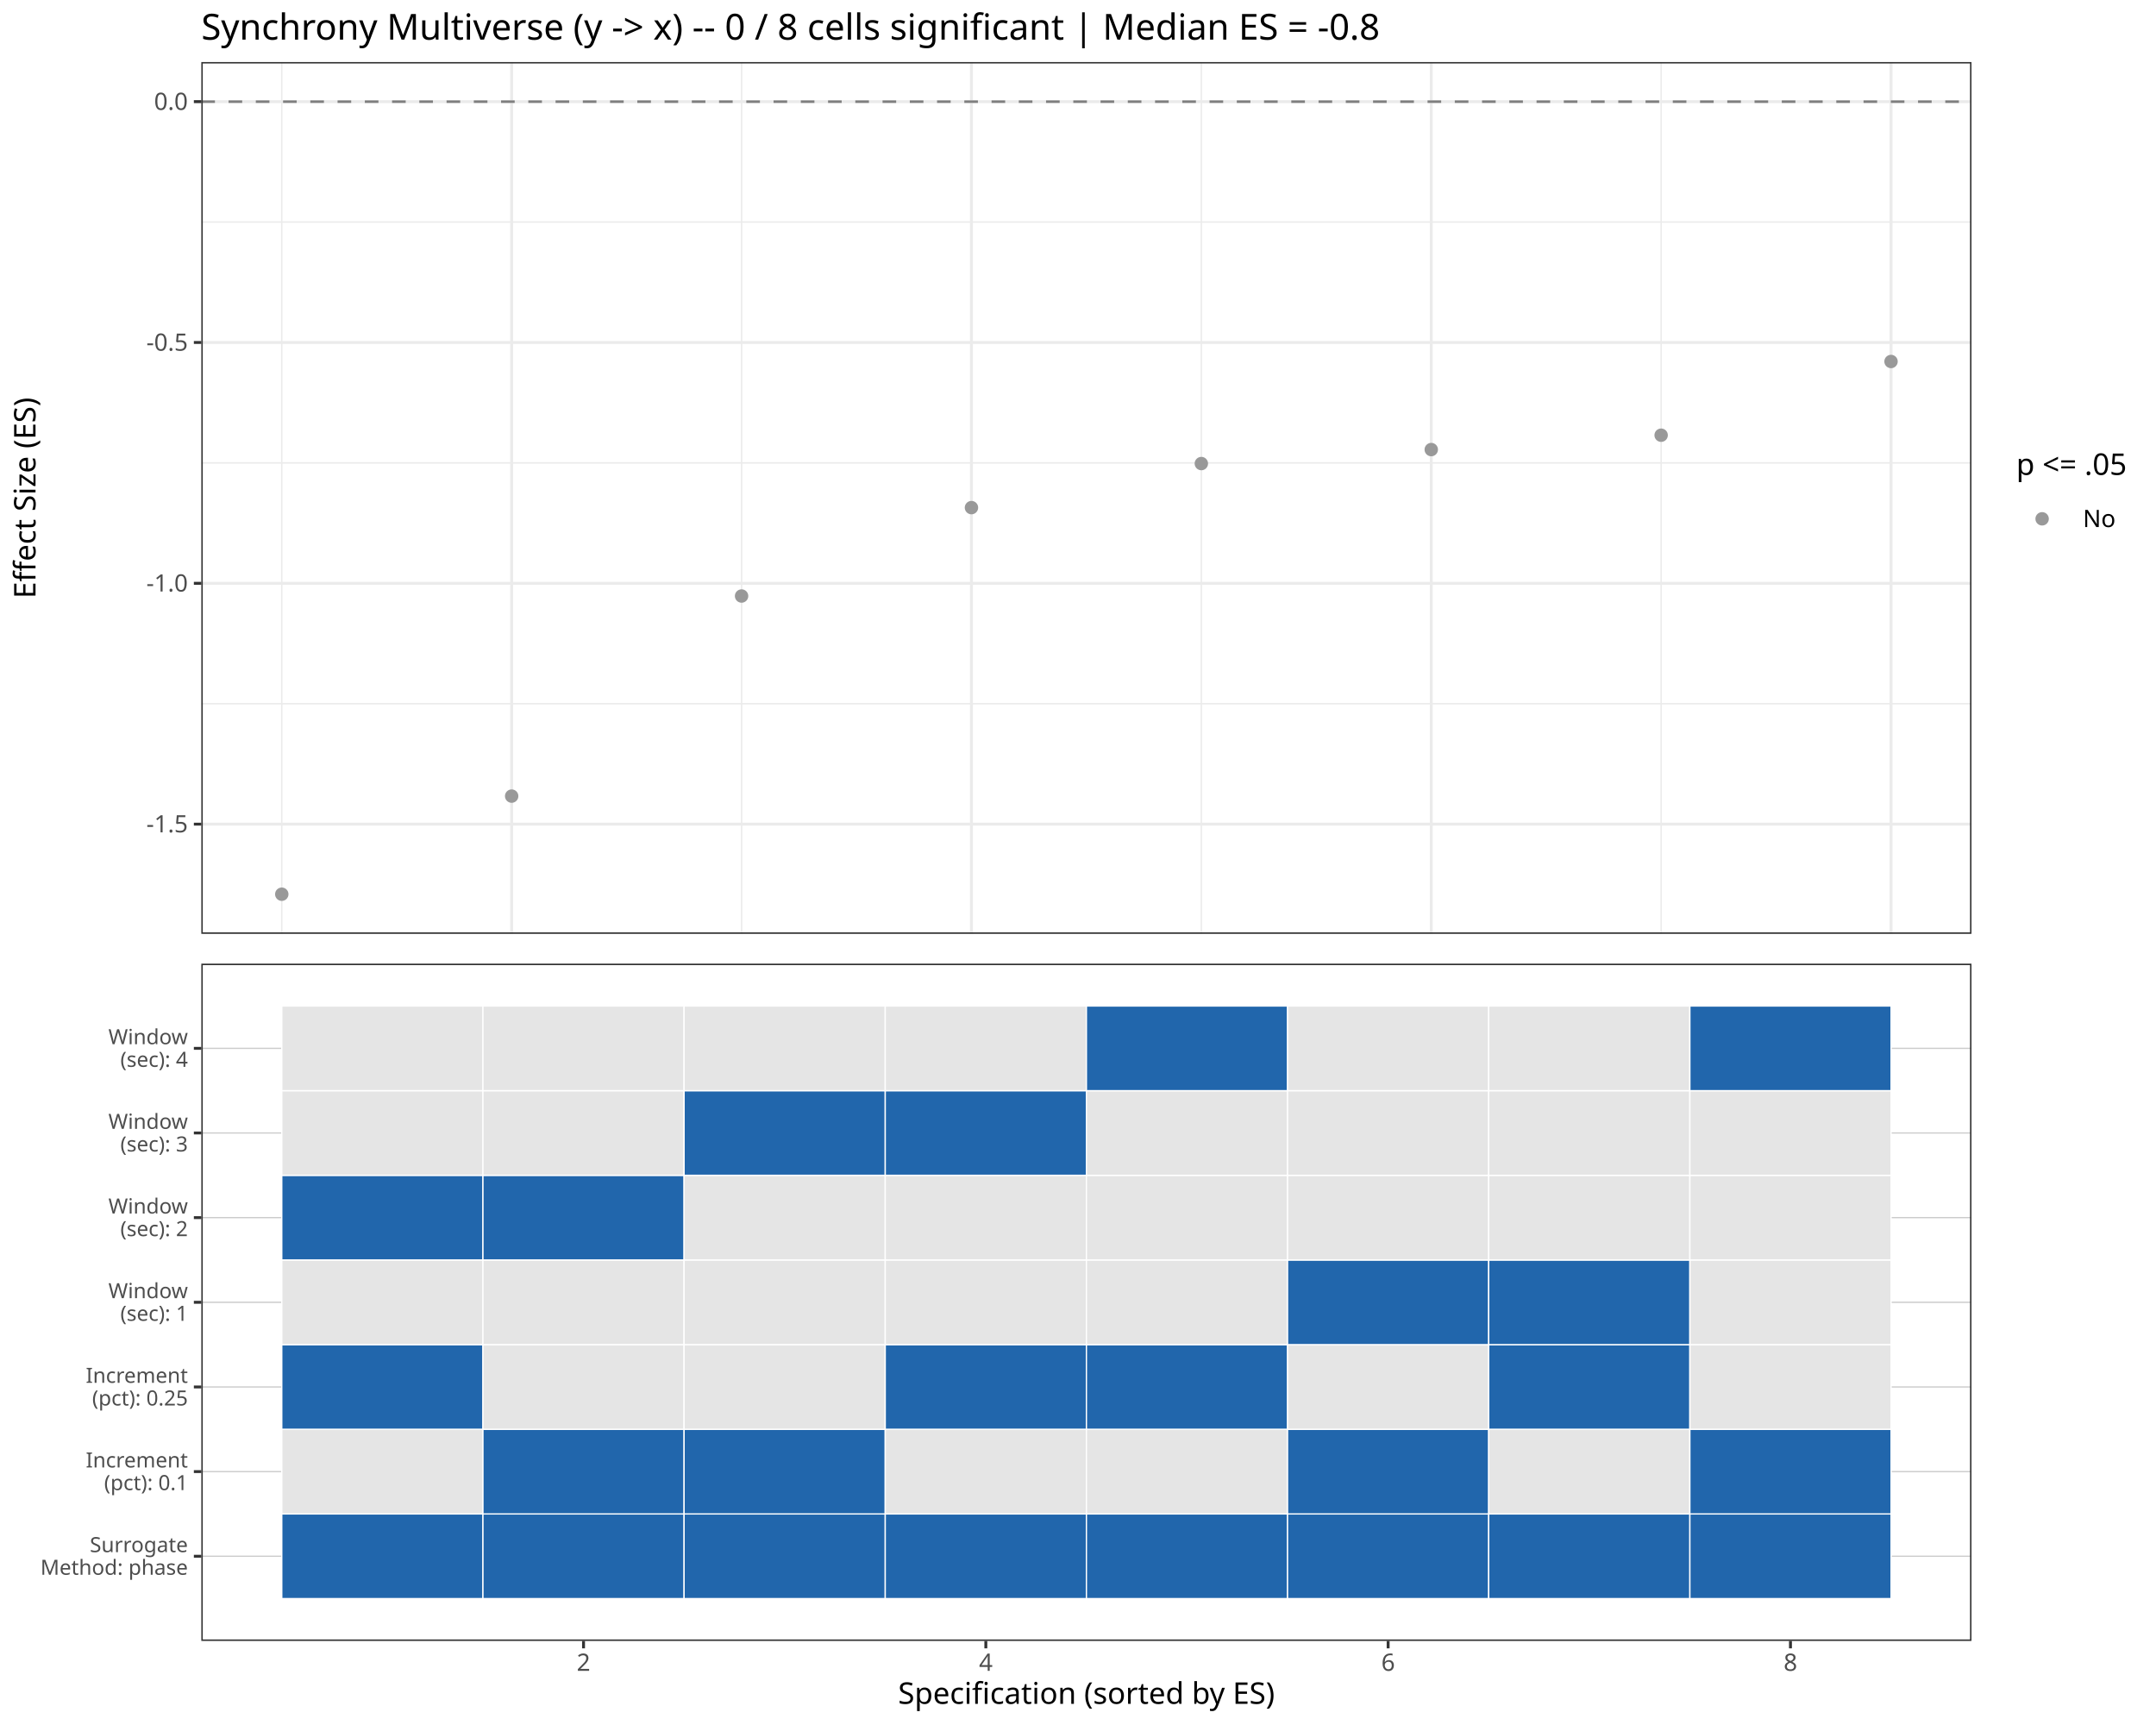
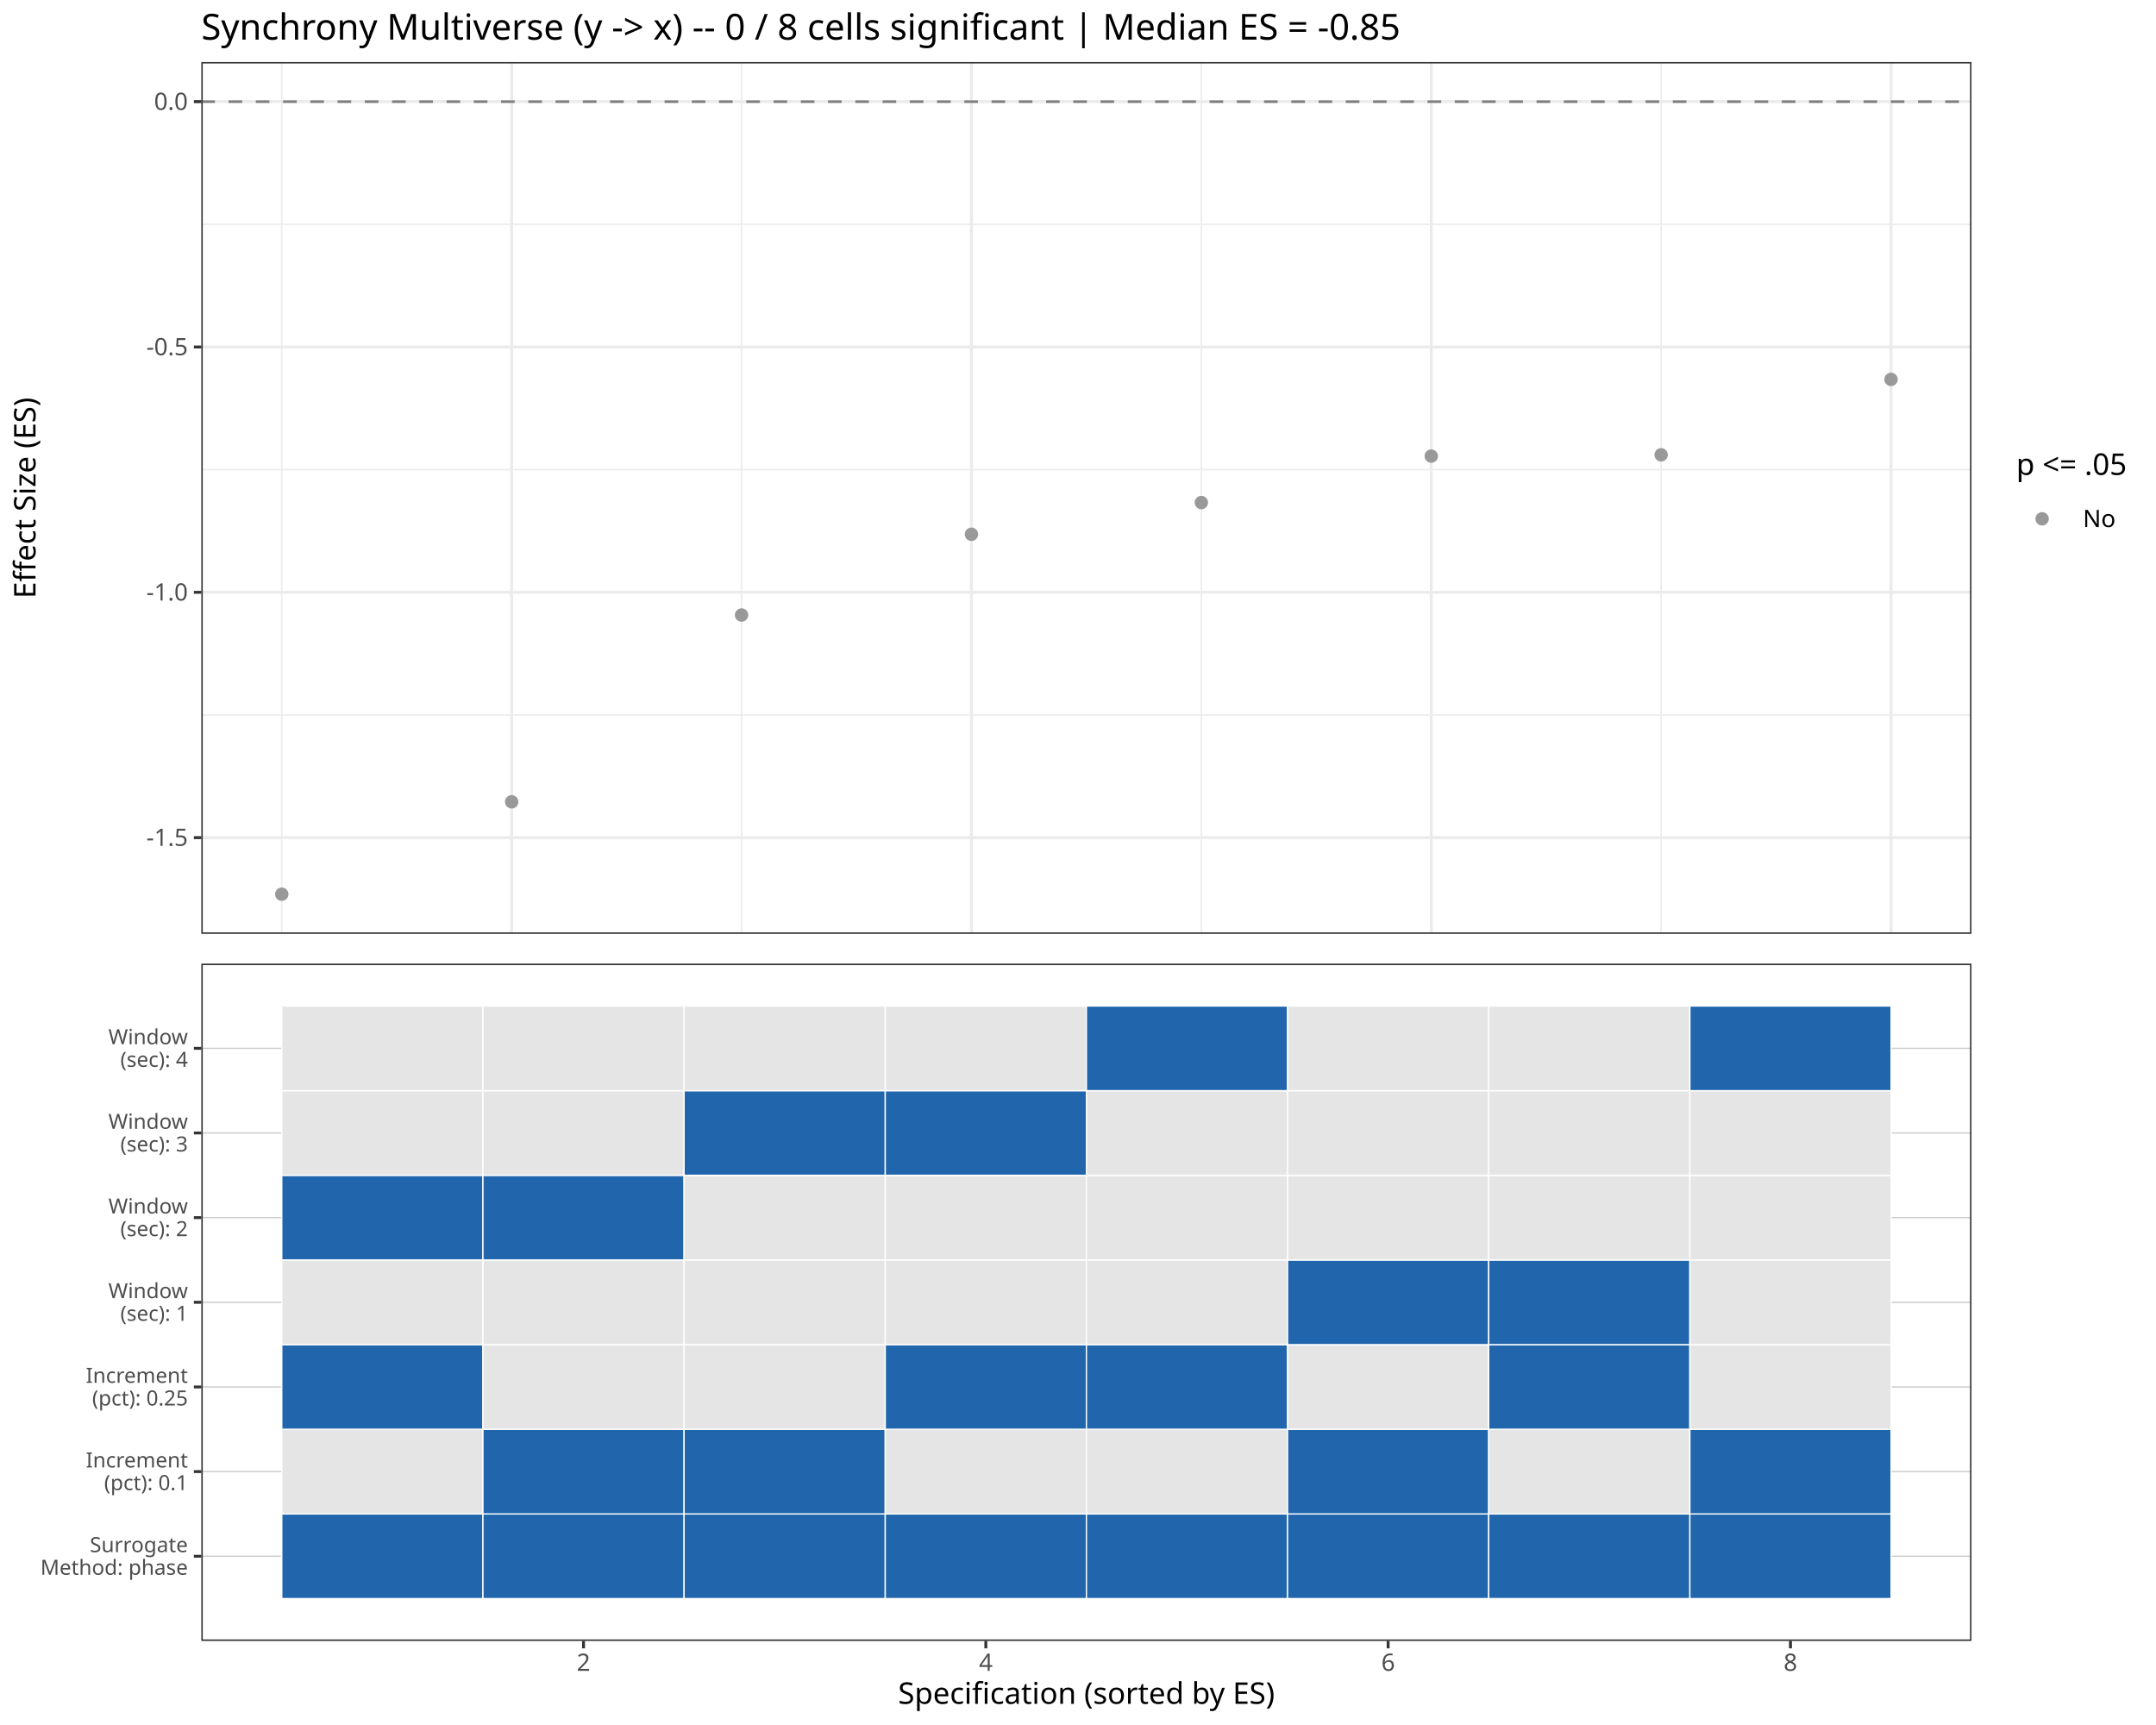
<svg xmlns="http://www.w3.org/2000/svg" class="svglite" data-engine-version="2.0" width="720.00pt" height="576.00pt" viewBox="0 0 720.00 576.00">
  <defs>
    <style type="text/css">
    .svglite line, .svglite polyline, .svglite polygon, .svglite path, .svglite rect, .svglite circle {
      fill: none;
      stroke: #000000;
      stroke-linecap: round;
      stroke-linejoin: round;
      stroke-miterlimit: 10.00;
    }
  </style>
  </defs>
  <rect width="100%" height="100%" style="stroke: none; fill: #FFFFFF;" />
  <defs>
    <clipPath id="cpMC4wMHw3MjAuMDB8MC4wMHw1NzYuMDA=">
      <rect x="0.00" y="0.00" width="720.00" height="576.00" />
    </clipPath>
  </defs>
  <g clip-path="url(#cpMC4wMHw3MjAuMDB8MC4wMHw1NzYuMDA=)">
</g>
  <defs>
    <clipPath id="cpMC4wMHw3MjAuMDB8MC4wMHwzMTYuODA=">
      <rect x="0" y="0.00" width="720.00" height="316.80" />
    </clipPath>
  </defs>
  <g clip-path="url(#cpMC4wMHw3MjAuMDB8MC4wMHwzMTYuODA=)">
    <rect x="0" y="0.00" width="720.00" height="316.80" style="stroke-width: 0.97; stroke: #FFFFFF; fill: #FFFFFF;" />
  </g>
  <g clip-path="url(#cpMC4wMHw3MjAuMDB8MC4wMHw1NzYuMDA=)">
</g>
  <defs>
    <clipPath id="cpNjcuMjN8NjU4LjM5fDIwLjcxfDMxMS44Mg==">
      <rect x="67.23" y="20.71" width="591.15" height="291.11" />
    </clipPath>
  </defs>
  <g clip-path="url(#cpNjcuMjN8NjU4LjM5fDIwLjcxfDMxMS44Mg==)">
    <rect x="67.23" y="20.71" width="591.15" height="291.11" style="stroke-width: 0.97; stroke: none; fill: #FFFFFF;" />
-     <polyline points="67.23,234.98 658.39,234.98 " style="stroke-width: 0.48; stroke: #EBEBEB; stroke-linecap: butt;" />
-     <polyline points="67.23,154.56 658.39,154.56 " style="stroke-width: 0.48; stroke: #EBEBEB; stroke-linecap: butt;" />
-     <polyline points="67.23,74.15 658.39,74.15 " style="stroke-width: 0.48; stroke: #EBEBEB; stroke-linecap: butt;" />
+     <polyline points="67.23,238.74 658.39,238.74 " style="stroke-width: 0.48; stroke: #EBEBEB; stroke-linecap: butt;" />
+     <polyline points="67.23,156.82 658.39,156.82 " style="stroke-width: 0.48; stroke: #EBEBEB; stroke-linecap: butt;" />
+     <polyline points="67.23,74.90 658.39,74.90 " style="stroke-width: 0.48; stroke: #EBEBEB; stroke-linecap: butt;" />
    <polyline points="94.10,311.82 94.10,20.71 " style="stroke-width: 0.48; stroke: #EBEBEB; stroke-linecap: butt;" />
    <polyline points="247.65,311.82 247.65,20.71 " style="stroke-width: 0.48; stroke: #EBEBEB; stroke-linecap: butt;" />
    <polyline points="401.19,311.82 401.19,20.71 " style="stroke-width: 0.48; stroke: #EBEBEB; stroke-linecap: butt;" />
    <polyline points="554.74,311.82 554.74,20.71 " style="stroke-width: 0.48; stroke: #EBEBEB; stroke-linecap: butt;" />
-     <polyline points="67.23,275.19 658.39,275.19 " style="stroke-width: 0.97; stroke: #EBEBEB; stroke-linecap: butt;" />
-     <polyline points="67.23,194.77 658.39,194.77 " style="stroke-width: 0.97; stroke: #EBEBEB; stroke-linecap: butt;" />
-     <polyline points="67.23,114.36 658.39,114.36 " style="stroke-width: 0.97; stroke: #EBEBEB; stroke-linecap: butt;" />
+     <polyline points="67.23,279.70 658.39,279.70 " style="stroke-width: 0.97; stroke: #EBEBEB; stroke-linecap: butt;" />
+     <polyline points="67.23,197.78 658.39,197.78 " style="stroke-width: 0.97; stroke: #EBEBEB; stroke-linecap: butt;" />
+     <polyline points="67.23,115.86 658.39,115.86 " style="stroke-width: 0.97; stroke: #EBEBEB; stroke-linecap: butt;" />
    <polyline points="67.23,33.94 658.39,33.94 " style="stroke-width: 0.97; stroke: #EBEBEB; stroke-linecap: butt;" />
    <polyline points="170.87,311.82 170.87,20.71 " style="stroke-width: 0.97; stroke: #EBEBEB; stroke-linecap: butt;" />
    <polyline points="324.42,311.82 324.42,20.71 " style="stroke-width: 0.97; stroke: #EBEBEB; stroke-linecap: butt;" />
    <polyline points="477.97,311.82 477.97,20.71 " style="stroke-width: 0.97; stroke: #EBEBEB; stroke-linecap: butt;" />
    <polyline points="631.51,311.82 631.51,20.71 " style="stroke-width: 0.97; stroke: #EBEBEB; stroke-linecap: butt;" />
    <line x1="67.23" y1="33.94" x2="658.39" y2="33.94" style="stroke-width: 0.85; stroke: #7F7F7F; stroke-dasharray: 4.55,4.55; stroke-linecap: butt;" />
    <circle cx="94.10" cy="298.59" r="1.92" style="stroke-width: 0.64; stroke: #999999; fill: #999999;" />
-     <circle cx="170.87" cy="265.83" r="1.92" style="stroke-width: 0.64; stroke: #999999; fill: #999999;" />
-     <circle cx="247.65" cy="199.02" r="1.92" style="stroke-width: 0.64; stroke: #999999; fill: #999999;" />
-     <circle cx="324.42" cy="169.50" r="1.92" style="stroke-width: 0.64; stroke: #999999; fill: #999999;" />
-     <circle cx="401.19" cy="154.79" r="1.92" style="stroke-width: 0.64; stroke: #999999; fill: #999999;" />
-     <circle cx="477.97" cy="150.12" r="1.92" style="stroke-width: 0.64; stroke: #999999; fill: #999999;" />
-     <circle cx="554.74" cy="145.32" r="1.92" style="stroke-width: 0.64; stroke: #999999; fill: #999999;" />
-     <circle cx="631.51" cy="120.71" r="1.92" style="stroke-width: 0.64; stroke: #999999; fill: #999999;" />
+     <circle cx="170.87" cy="267.74" r="1.92" style="stroke-width: 0.64; stroke: #999999; fill: #999999;" />
+     <circle cx="247.65" cy="205.36" r="1.92" style="stroke-width: 0.64; stroke: #999999; fill: #999999;" />
+     <circle cx="324.42" cy="178.41" r="1.92" style="stroke-width: 0.64; stroke: #999999; fill: #999999;" />
+     <circle cx="401.19" cy="167.81" r="1.92" style="stroke-width: 0.64; stroke: #999999; fill: #999999;" />
+     <circle cx="477.97" cy="152.30" r="1.92" style="stroke-width: 0.64; stroke: #999999; fill: #999999;" />
+     <circle cx="554.74" cy="151.88" r="1.92" style="stroke-width: 0.64; stroke: #999999; fill: #999999;" />
+     <circle cx="631.51" cy="126.68" r="1.92" style="stroke-width: 0.64; stroke: #999999; fill: #999999;" />
    <rect x="67.23" y="20.71" width="591.15" height="291.11" style="stroke-width: 0.97; stroke: #333333;" />
  </g>
  <g clip-path="url(#cpMC4wMHw3MjAuMDB8MC4wMHw1NzYuMDA=)">
-     <text x="62.75" y="277.94" text-anchor="end" style="font-size: 8.00px; fill: #4D4D4D; font-family: sans;" textLength="13.79px" lengthAdjust="spacingAndGlyphs">-1.5</text>
-     <text x="62.75" y="197.52" text-anchor="end" style="font-size: 8.00px; fill: #4D4D4D; font-family: sans;" textLength="13.79px" lengthAdjust="spacingAndGlyphs">-1.0</text>
-     <text x="62.75" y="117.11" text-anchor="end" style="font-size: 8.00px; fill: #4D4D4D; font-family: sans;" textLength="13.79px" lengthAdjust="spacingAndGlyphs">-0.5</text>
+     <text x="62.75" y="282.45" text-anchor="end" style="font-size: 8.00px; fill: #4D4D4D; font-family: sans;" textLength="13.79px" lengthAdjust="spacingAndGlyphs">-1.5</text>
+     <text x="62.75" y="200.53" text-anchor="end" style="font-size: 8.00px; fill: #4D4D4D; font-family: sans;" textLength="13.79px" lengthAdjust="spacingAndGlyphs">-1.0</text>
+     <text x="62.75" y="118.62" text-anchor="end" style="font-size: 8.00px; fill: #4D4D4D; font-family: sans;" textLength="13.79px" lengthAdjust="spacingAndGlyphs">-0.5</text>
    <text x="62.75" y="36.70" text-anchor="end" style="font-size: 8.00px; fill: #4D4D4D; font-family: sans;" textLength="11.12px" lengthAdjust="spacingAndGlyphs">0.0</text>
-     <polyline points="64.74,275.19 67.23,275.19 " style="stroke-width: 0.97; stroke: #333333; stroke-linecap: butt;" />
-     <polyline points="64.74,194.77 67.23,194.77 " style="stroke-width: 0.97; stroke: #333333; stroke-linecap: butt;" />
-     <polyline points="64.74,114.36 67.23,114.36 " style="stroke-width: 0.97; stroke: #333333; stroke-linecap: butt;" />
+     <polyline points="64.74,279.70 67.23,279.70 " style="stroke-width: 0.97; stroke: #333333; stroke-linecap: butt;" />
+     <polyline points="64.74,197.78 67.23,197.78 " style="stroke-width: 0.97; stroke: #333333; stroke-linecap: butt;" />
+     <polyline points="64.74,115.86 67.23,115.86 " style="stroke-width: 0.97; stroke: #333333; stroke-linecap: butt;" />
    <polyline points="64.74,33.94 67.23,33.94 " style="stroke-width: 0.97; stroke: #333333; stroke-linecap: butt;" />
    <text transform="translate(11.86,166.27) rotate(-90)" text-anchor="middle" style="font-size: 10.00px; font-family: sans;" textLength="70.59px" lengthAdjust="spacingAndGlyphs">Effect Size (ES)</text>
    <rect x="668.35" y="145.67" width="46.67" height="41.18" style="stroke-width: 0.97; stroke: none; fill: #FFFFFF;" />
    <text x="673.33" y="158.58" style="font-size: 10.00px; font-family: sans;" textLength="36.71px" lengthAdjust="spacingAndGlyphs">p &lt;= .05</text>
    <rect x="673.33" y="164.60" width="17.28" height="17.28" style="stroke-width: 0.97; stroke: none; fill: #FFFFFF;" />
    <circle cx="681.97" cy="173.24" r="1.92" style="stroke-width: 0.64; stroke: #999999; fill: #999999;" />
    <text x="695.59" y="175.99" style="font-size: 8.00px; font-family: sans;" textLength="10.23px" lengthAdjust="spacingAndGlyphs">No</text>
-     <text x="67.23" y="13.24" style="font-size: 12.00px; font-family: sans;" textLength="393.99px" lengthAdjust="spacingAndGlyphs">Synchrony Multiverse (y -&gt; x)  --  0 / 8 cells significant  |  Median ES = -0.8</text>
+     <text x="67.23" y="13.24" style="font-size: 12.00px; font-family: sans;" textLength="400.67px" lengthAdjust="spacingAndGlyphs">Synchrony Multiverse (y -&gt; x)  --  0 / 8 cells significant  |  Median ES = -0.85</text>
  </g>
  <defs>
    <clipPath id="cpMC4wMHw3MjAuMDB8MzE2LjgwfDU3Ni4wMA==">
      <rect x="0" y="316.80" width="720.00" height="259.20" />
    </clipPath>
  </defs>
  <g clip-path="url(#cpMC4wMHw3MjAuMDB8MzE2LjgwfDU3Ni4wMA==)">
    <rect x="0" y="316.80" width="720.00" height="259.20" style="stroke-width: 0.97; stroke: #FFFFFF; fill: #FFFFFF;" />
  </g>
  <g clip-path="url(#cpMC4wMHw3MjAuMDB8MC4wMHw1NzYuMDA=)">
</g>
  <defs>
    <clipPath id="cpNjcuMjN8NjU4LjM5fDMyMS43OHw1NDcuOTI=">
      <rect x="67.23" y="321.78" width="591.15" height="226.14" />
    </clipPath>
  </defs>
  <g clip-path="url(#cpNjcuMjN8NjU4LjM5fDMyMS43OHw1NDcuOTI=)">
    <rect x="67.23" y="321.78" width="591.15" height="226.14" style="stroke-width: 0.97; stroke: none; fill: #FFFFFF;" />
    <polyline points="67.23,519.65 658.39,519.65 " style="stroke-width: 0.43; stroke: #CCCCCC; stroke-linecap: butt;" />
    <polyline points="67.23,491.39 658.39,491.39 " style="stroke-width: 0.43; stroke: #CCCCCC; stroke-linecap: butt;" />
    <polyline points="67.23,463.12 658.39,463.12 " style="stroke-width: 0.43; stroke: #CCCCCC; stroke-linecap: butt;" />
    <polyline points="67.23,434.85 658.39,434.85 " style="stroke-width: 0.43; stroke: #CCCCCC; stroke-linecap: butt;" />
    <polyline points="67.23,406.58 658.39,406.58 " style="stroke-width: 0.43; stroke: #CCCCCC; stroke-linecap: butt;" />
    <polyline points="67.23,378.32 658.39,378.32 " style="stroke-width: 0.43; stroke: #CCCCCC; stroke-linecap: butt;" />
    <polyline points="67.23,350.05 658.39,350.05 " style="stroke-width: 0.43; stroke: #CCCCCC; stroke-linecap: butt;" />
    <rect x="94.10" y="505.52" width="67.18" height="28.27" style="stroke-width: 0.43; stroke: #FFFFFF; stroke-linecap: butt; stroke-linejoin: miter; fill: #2166AC;" />
    <rect x="161.28" y="505.52" width="67.18" height="28.27" style="stroke-width: 0.43; stroke: #FFFFFF; stroke-linecap: butt; stroke-linejoin: miter; fill: #2166AC;" />
    <rect x="228.45" y="505.52" width="67.18" height="28.27" style="stroke-width: 0.43; stroke: #FFFFFF; stroke-linecap: butt; stroke-linejoin: miter; fill: #2166AC;" />
    <rect x="295.63" y="505.52" width="67.18" height="28.27" style="stroke-width: 0.43; stroke: #FFFFFF; stroke-linecap: butt; stroke-linejoin: miter; fill: #2166AC;" />
    <rect x="362.81" y="505.52" width="67.18" height="28.27" style="stroke-width: 0.43; stroke: #FFFFFF; stroke-linecap: butt; stroke-linejoin: miter; fill: #2166AC;" />
    <rect x="429.98" y="505.52" width="67.18" height="28.27" style="stroke-width: 0.43; stroke: #FFFFFF; stroke-linecap: butt; stroke-linejoin: miter; fill: #2166AC;" />
    <rect x="497.16" y="505.52" width="67.18" height="28.27" style="stroke-width: 0.43; stroke: #FFFFFF; stroke-linecap: butt; stroke-linejoin: miter; fill: #2166AC;" />
    <rect x="564.34" y="505.52" width="67.18" height="28.27" style="stroke-width: 0.43; stroke: #FFFFFF; stroke-linecap: butt; stroke-linejoin: miter; fill: #2166AC;" />
    <rect x="94.10" y="477.25" width="67.18" height="28.27" style="stroke-width: 0.43; stroke: #FFFFFF; stroke-linecap: butt; stroke-linejoin: miter; fill: #E5E5E5;" />
    <rect x="161.28" y="477.25" width="67.18" height="28.27" style="stroke-width: 0.43; stroke: #FFFFFF; stroke-linecap: butt; stroke-linejoin: miter; fill: #2166AC;" />
    <rect x="228.45" y="477.25" width="67.18" height="28.27" style="stroke-width: 0.43; stroke: #FFFFFF; stroke-linecap: butt; stroke-linejoin: miter; fill: #2166AC;" />
    <rect x="295.63" y="477.25" width="67.18" height="28.27" style="stroke-width: 0.43; stroke: #FFFFFF; stroke-linecap: butt; stroke-linejoin: miter; fill: #E5E5E5;" />
    <rect x="362.81" y="477.25" width="67.18" height="28.27" style="stroke-width: 0.43; stroke: #FFFFFF; stroke-linecap: butt; stroke-linejoin: miter; fill: #E5E5E5;" />
    <rect x="429.98" y="477.25" width="67.18" height="28.27" style="stroke-width: 0.43; stroke: #FFFFFF; stroke-linecap: butt; stroke-linejoin: miter; fill: #2166AC;" />
    <rect x="497.16" y="477.25" width="67.18" height="28.27" style="stroke-width: 0.43; stroke: #FFFFFF; stroke-linecap: butt; stroke-linejoin: miter; fill: #E5E5E5;" />
    <rect x="564.34" y="477.25" width="67.18" height="28.27" style="stroke-width: 0.43; stroke: #FFFFFF; stroke-linecap: butt; stroke-linejoin: miter; fill: #2166AC;" />
    <rect x="94.10" y="448.98" width="67.18" height="28.27" style="stroke-width: 0.43; stroke: #FFFFFF; stroke-linecap: butt; stroke-linejoin: miter; fill: #2166AC;" />
    <rect x="161.28" y="448.98" width="67.18" height="28.27" style="stroke-width: 0.43; stroke: #FFFFFF; stroke-linecap: butt; stroke-linejoin: miter; fill: #E5E5E5;" />
    <rect x="228.45" y="448.98" width="67.18" height="28.27" style="stroke-width: 0.43; stroke: #FFFFFF; stroke-linecap: butt; stroke-linejoin: miter; fill: #E5E5E5;" />
    <rect x="295.63" y="448.98" width="67.18" height="28.27" style="stroke-width: 0.43; stroke: #FFFFFF; stroke-linecap: butt; stroke-linejoin: miter; fill: #2166AC;" />
    <rect x="362.81" y="448.98" width="67.18" height="28.27" style="stroke-width: 0.43; stroke: #FFFFFF; stroke-linecap: butt; stroke-linejoin: miter; fill: #2166AC;" />
    <rect x="429.98" y="448.98" width="67.18" height="28.27" style="stroke-width: 0.43; stroke: #FFFFFF; stroke-linecap: butt; stroke-linejoin: miter; fill: #E5E5E5;" />
    <rect x="497.16" y="448.98" width="67.18" height="28.27" style="stroke-width: 0.43; stroke: #FFFFFF; stroke-linecap: butt; stroke-linejoin: miter; fill: #2166AC;" />
    <rect x="564.34" y="448.98" width="67.18" height="28.27" style="stroke-width: 0.43; stroke: #FFFFFF; stroke-linecap: butt; stroke-linejoin: miter; fill: #E5E5E5;" />
    <rect x="94.10" y="420.72" width="67.18" height="28.27" style="stroke-width: 0.43; stroke: #FFFFFF; stroke-linecap: butt; stroke-linejoin: miter; fill: #E5E5E5;" />
    <rect x="161.28" y="420.72" width="67.18" height="28.27" style="stroke-width: 0.43; stroke: #FFFFFF; stroke-linecap: butt; stroke-linejoin: miter; fill: #E5E5E5;" />
    <rect x="228.45" y="420.72" width="67.18" height="28.27" style="stroke-width: 0.43; stroke: #FFFFFF; stroke-linecap: butt; stroke-linejoin: miter; fill: #E5E5E5;" />
    <rect x="295.63" y="420.72" width="67.18" height="28.27" style="stroke-width: 0.43; stroke: #FFFFFF; stroke-linecap: butt; stroke-linejoin: miter; fill: #E5E5E5;" />
    <rect x="362.81" y="420.72" width="67.18" height="28.27" style="stroke-width: 0.43; stroke: #FFFFFF; stroke-linecap: butt; stroke-linejoin: miter; fill: #E5E5E5;" />
    <rect x="429.98" y="420.72" width="67.18" height="28.27" style="stroke-width: 0.43; stroke: #FFFFFF; stroke-linecap: butt; stroke-linejoin: miter; fill: #2166AC;" />
    <rect x="497.16" y="420.72" width="67.18" height="28.27" style="stroke-width: 0.43; stroke: #FFFFFF; stroke-linecap: butt; stroke-linejoin: miter; fill: #2166AC;" />
    <rect x="564.34" y="420.72" width="67.18" height="28.27" style="stroke-width: 0.43; stroke: #FFFFFF; stroke-linecap: butt; stroke-linejoin: miter; fill: #E5E5E5;" />
    <rect x="94.10" y="392.45" width="67.18" height="28.27" style="stroke-width: 0.43; stroke: #FFFFFF; stroke-linecap: butt; stroke-linejoin: miter; fill: #2166AC;" />
    <rect x="161.28" y="392.45" width="67.18" height="28.27" style="stroke-width: 0.43; stroke: #FFFFFF; stroke-linecap: butt; stroke-linejoin: miter; fill: #2166AC;" />
    <rect x="228.45" y="392.45" width="67.18" height="28.27" style="stroke-width: 0.43; stroke: #FFFFFF; stroke-linecap: butt; stroke-linejoin: miter; fill: #E5E5E5;" />
    <rect x="295.63" y="392.45" width="67.18" height="28.27" style="stroke-width: 0.43; stroke: #FFFFFF; stroke-linecap: butt; stroke-linejoin: miter; fill: #E5E5E5;" />
    <rect x="362.81" y="392.45" width="67.18" height="28.27" style="stroke-width: 0.43; stroke: #FFFFFF; stroke-linecap: butt; stroke-linejoin: miter; fill: #E5E5E5;" />
    <rect x="429.98" y="392.45" width="67.18" height="28.27" style="stroke-width: 0.43; stroke: #FFFFFF; stroke-linecap: butt; stroke-linejoin: miter; fill: #E5E5E5;" />
    <rect x="497.16" y="392.45" width="67.18" height="28.27" style="stroke-width: 0.43; stroke: #FFFFFF; stroke-linecap: butt; stroke-linejoin: miter; fill: #E5E5E5;" />
    <rect x="564.34" y="392.45" width="67.18" height="28.27" style="stroke-width: 0.43; stroke: #FFFFFF; stroke-linecap: butt; stroke-linejoin: miter; fill: #E5E5E5;" />
    <rect x="94.10" y="364.18" width="67.18" height="28.27" style="stroke-width: 0.43; stroke: #FFFFFF; stroke-linecap: butt; stroke-linejoin: miter; fill: #E5E5E5;" />
    <rect x="161.28" y="364.18" width="67.18" height="28.27" style="stroke-width: 0.43; stroke: #FFFFFF; stroke-linecap: butt; stroke-linejoin: miter; fill: #E5E5E5;" />
    <rect x="228.45" y="364.18" width="67.18" height="28.27" style="stroke-width: 0.43; stroke: #FFFFFF; stroke-linecap: butt; stroke-linejoin: miter; fill: #2166AC;" />
    <rect x="295.63" y="364.18" width="67.18" height="28.27" style="stroke-width: 0.43; stroke: #FFFFFF; stroke-linecap: butt; stroke-linejoin: miter; fill: #2166AC;" />
    <rect x="362.81" y="364.18" width="67.18" height="28.27" style="stroke-width: 0.43; stroke: #FFFFFF; stroke-linecap: butt; stroke-linejoin: miter; fill: #E5E5E5;" />
    <rect x="429.98" y="364.18" width="67.18" height="28.27" style="stroke-width: 0.43; stroke: #FFFFFF; stroke-linecap: butt; stroke-linejoin: miter; fill: #E5E5E5;" />
    <rect x="497.16" y="364.18" width="67.18" height="28.27" style="stroke-width: 0.43; stroke: #FFFFFF; stroke-linecap: butt; stroke-linejoin: miter; fill: #E5E5E5;" />
    <rect x="564.34" y="364.18" width="67.18" height="28.27" style="stroke-width: 0.43; stroke: #FFFFFF; stroke-linecap: butt; stroke-linejoin: miter; fill: #E5E5E5;" />
    <rect x="94.10" y="335.92" width="67.18" height="28.27" style="stroke-width: 0.43; stroke: #FFFFFF; stroke-linecap: butt; stroke-linejoin: miter; fill: #E5E5E5;" />
    <rect x="161.28" y="335.92" width="67.18" height="28.27" style="stroke-width: 0.43; stroke: #FFFFFF; stroke-linecap: butt; stroke-linejoin: miter; fill: #E5E5E5;" />
    <rect x="228.45" y="335.92" width="67.18" height="28.27" style="stroke-width: 0.43; stroke: #FFFFFF; stroke-linecap: butt; stroke-linejoin: miter; fill: #E5E5E5;" />
    <rect x="295.63" y="335.92" width="67.18" height="28.27" style="stroke-width: 0.43; stroke: #FFFFFF; stroke-linecap: butt; stroke-linejoin: miter; fill: #E5E5E5;" />
    <rect x="362.81" y="335.92" width="67.18" height="28.27" style="stroke-width: 0.43; stroke: #FFFFFF; stroke-linecap: butt; stroke-linejoin: miter; fill: #2166AC;" />
    <rect x="429.98" y="335.92" width="67.18" height="28.27" style="stroke-width: 0.43; stroke: #FFFFFF; stroke-linecap: butt; stroke-linejoin: miter; fill: #E5E5E5;" />
    <rect x="497.16" y="335.92" width="67.18" height="28.27" style="stroke-width: 0.43; stroke: #FFFFFF; stroke-linecap: butt; stroke-linejoin: miter; fill: #E5E5E5;" />
    <rect x="564.34" y="335.92" width="67.18" height="28.27" style="stroke-width: 0.43; stroke: #FFFFFF; stroke-linecap: butt; stroke-linejoin: miter; fill: #2166AC;" />
    <rect x="67.23" y="321.78" width="591.15" height="226.14" style="stroke-width: 0.97; stroke: #333333;" />
  </g>
  <g clip-path="url(#cpMC4wMHw3MjAuMDB8MC4wMHw1NzYuMDA=)">
    <text x="62.75" y="518.28" text-anchor="end" style="font-size: 7.00px; fill: #4D4D4D; font-family: sans;" textLength="30.74px" lengthAdjust="spacingAndGlyphs">Surrogate</text>
    <text x="62.75" y="525.84" text-anchor="end" style="font-size: 7.00px; fill: #4D4D4D; font-family: sans;" textLength="46.32px" lengthAdjust="spacingAndGlyphs">Method: phase</text>
    <text x="62.75" y="490.01" text-anchor="end" style="font-size: 7.00px; fill: #4D4D4D; font-family: sans;" textLength="31.13px" lengthAdjust="spacingAndGlyphs">Increment</text>
    <text x="62.75" y="497.57" text-anchor="end" style="font-size: 7.00px; fill: #4D4D4D; font-family: sans;" textLength="27.62px" lengthAdjust="spacingAndGlyphs">(pct): 0.1</text>
    <text x="62.75" y="461.75" text-anchor="end" style="font-size: 7.00px; fill: #4D4D4D; font-family: sans;" textLength="31.13px" lengthAdjust="spacingAndGlyphs">Increment</text>
    <text x="62.75" y="469.31" text-anchor="end" style="font-size: 7.00px; fill: #4D4D4D; font-family: sans;" textLength="31.52px" lengthAdjust="spacingAndGlyphs">(pct): 0.25</text>
    <text x="62.75" y="433.48" text-anchor="end" style="font-size: 7.00px; fill: #4D4D4D; font-family: sans;" textLength="24.90px" lengthAdjust="spacingAndGlyphs">Window</text>
    <text x="62.75" y="441.04" text-anchor="end" style="font-size: 7.00px; fill: #4D4D4D; font-family: sans;" textLength="23.34px" lengthAdjust="spacingAndGlyphs">(sec): 1</text>
    <text x="62.75" y="405.21" text-anchor="end" style="font-size: 7.00px; fill: #4D4D4D; font-family: sans;" textLength="24.90px" lengthAdjust="spacingAndGlyphs">Window</text>
    <text x="62.75" y="412.77" text-anchor="end" style="font-size: 7.00px; fill: #4D4D4D; font-family: sans;" textLength="23.34px" lengthAdjust="spacingAndGlyphs">(sec): 2</text>
    <text x="62.75" y="376.94" text-anchor="end" style="font-size: 7.00px; fill: #4D4D4D; font-family: sans;" textLength="24.90px" lengthAdjust="spacingAndGlyphs">Window</text>
    <text x="62.75" y="384.50" text-anchor="end" style="font-size: 7.00px; fill: #4D4D4D; font-family: sans;" textLength="23.34px" lengthAdjust="spacingAndGlyphs">(sec): 3</text>
    <text x="62.75" y="348.68" text-anchor="end" style="font-size: 7.00px; fill: #4D4D4D; font-family: sans;" textLength="24.90px" lengthAdjust="spacingAndGlyphs">Window</text>
    <text x="62.75" y="356.24" text-anchor="end" style="font-size: 7.00px; fill: #4D4D4D; font-family: sans;" textLength="23.34px" lengthAdjust="spacingAndGlyphs">(sec): 4</text>
    <polyline points="64.74,519.65 67.23,519.65 " style="stroke-width: 0.97; stroke: #333333; stroke-linecap: butt;" />
    <polyline points="64.74,491.39 67.23,491.39 " style="stroke-width: 0.97; stroke: #333333; stroke-linecap: butt;" />
    <polyline points="64.74,463.12 67.23,463.12 " style="stroke-width: 0.97; stroke: #333333; stroke-linecap: butt;" />
    <polyline points="64.74,434.85 67.23,434.85 " style="stroke-width: 0.97; stroke: #333333; stroke-linecap: butt;" />
    <polyline points="64.74,406.58 67.23,406.58 " style="stroke-width: 0.97; stroke: #333333; stroke-linecap: butt;" />
    <polyline points="64.74,378.32 67.23,378.32 " style="stroke-width: 0.97; stroke: #333333; stroke-linecap: butt;" />
    <polyline points="64.74,350.05 67.23,350.05 " style="stroke-width: 0.97; stroke: #333333; stroke-linecap: butt;" />
    <polyline points="194.87,550.41 194.87,547.92 " style="stroke-width: 0.97; stroke: #333333; stroke-linecap: butt;" />
    <polyline points="329.22,550.41 329.22,547.92 " style="stroke-width: 0.97; stroke: #333333; stroke-linecap: butt;" />
    <polyline points="463.57,550.41 463.57,547.92 " style="stroke-width: 0.97; stroke: #333333; stroke-linecap: butt;" />
    <polyline points="597.93,550.41 597.93,547.92 " style="stroke-width: 0.97; stroke: #333333; stroke-linecap: butt;" />
    <text x="194.87" y="557.91" text-anchor="middle" style="font-size: 8.00px; fill: #4D4D4D; font-family: sans;" textLength="4.45px" lengthAdjust="spacingAndGlyphs">2</text>
    <text x="329.22" y="557.91" text-anchor="middle" style="font-size: 8.00px; fill: #4D4D4D; font-family: sans;" textLength="4.45px" lengthAdjust="spacingAndGlyphs">4</text>
    <text x="463.57" y="557.91" text-anchor="middle" style="font-size: 8.00px; fill: #4D4D4D; font-family: sans;" textLength="4.45px" lengthAdjust="spacingAndGlyphs">6</text>
    <text x="597.93" y="557.91" text-anchor="middle" style="font-size: 8.00px; fill: #4D4D4D; font-family: sans;" textLength="4.45px" lengthAdjust="spacingAndGlyphs">8</text>
    <text x="362.81" y="568.94" text-anchor="middle" style="font-size: 10.00px; font-family: sans;" textLength="123.41px" lengthAdjust="spacingAndGlyphs">Specification (sorted by ES)</text>
  </g>
</svg>
